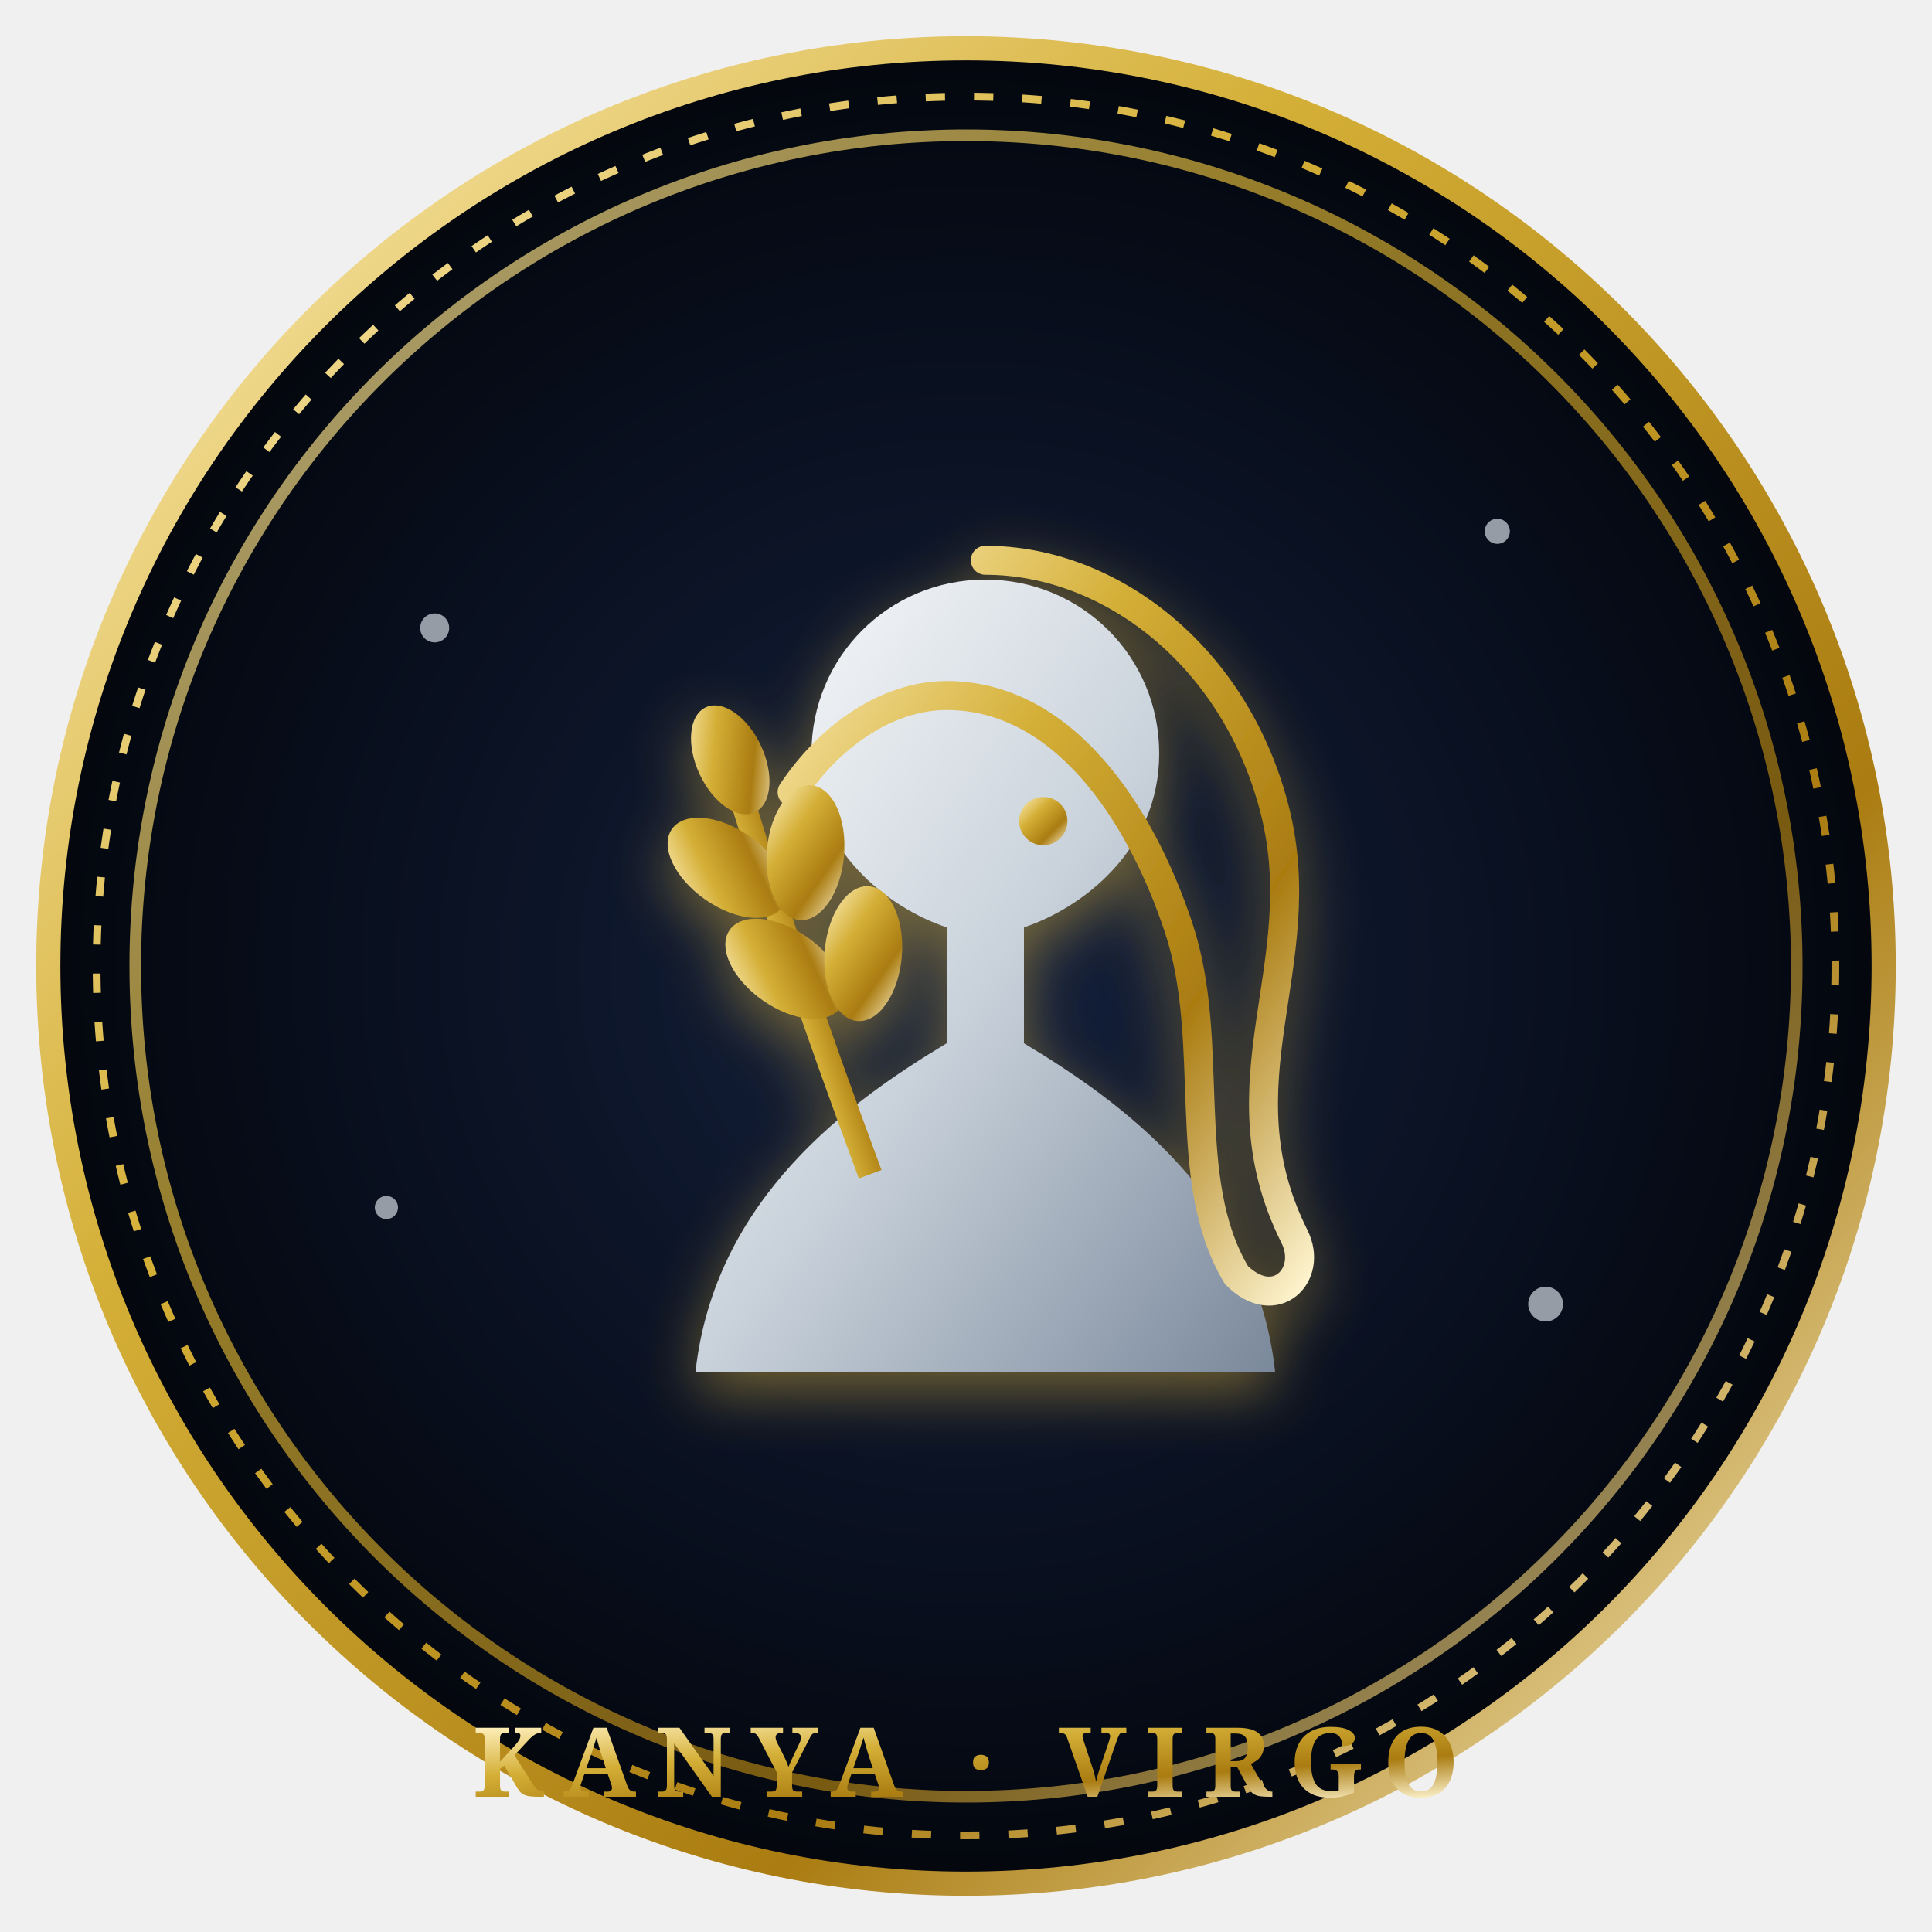
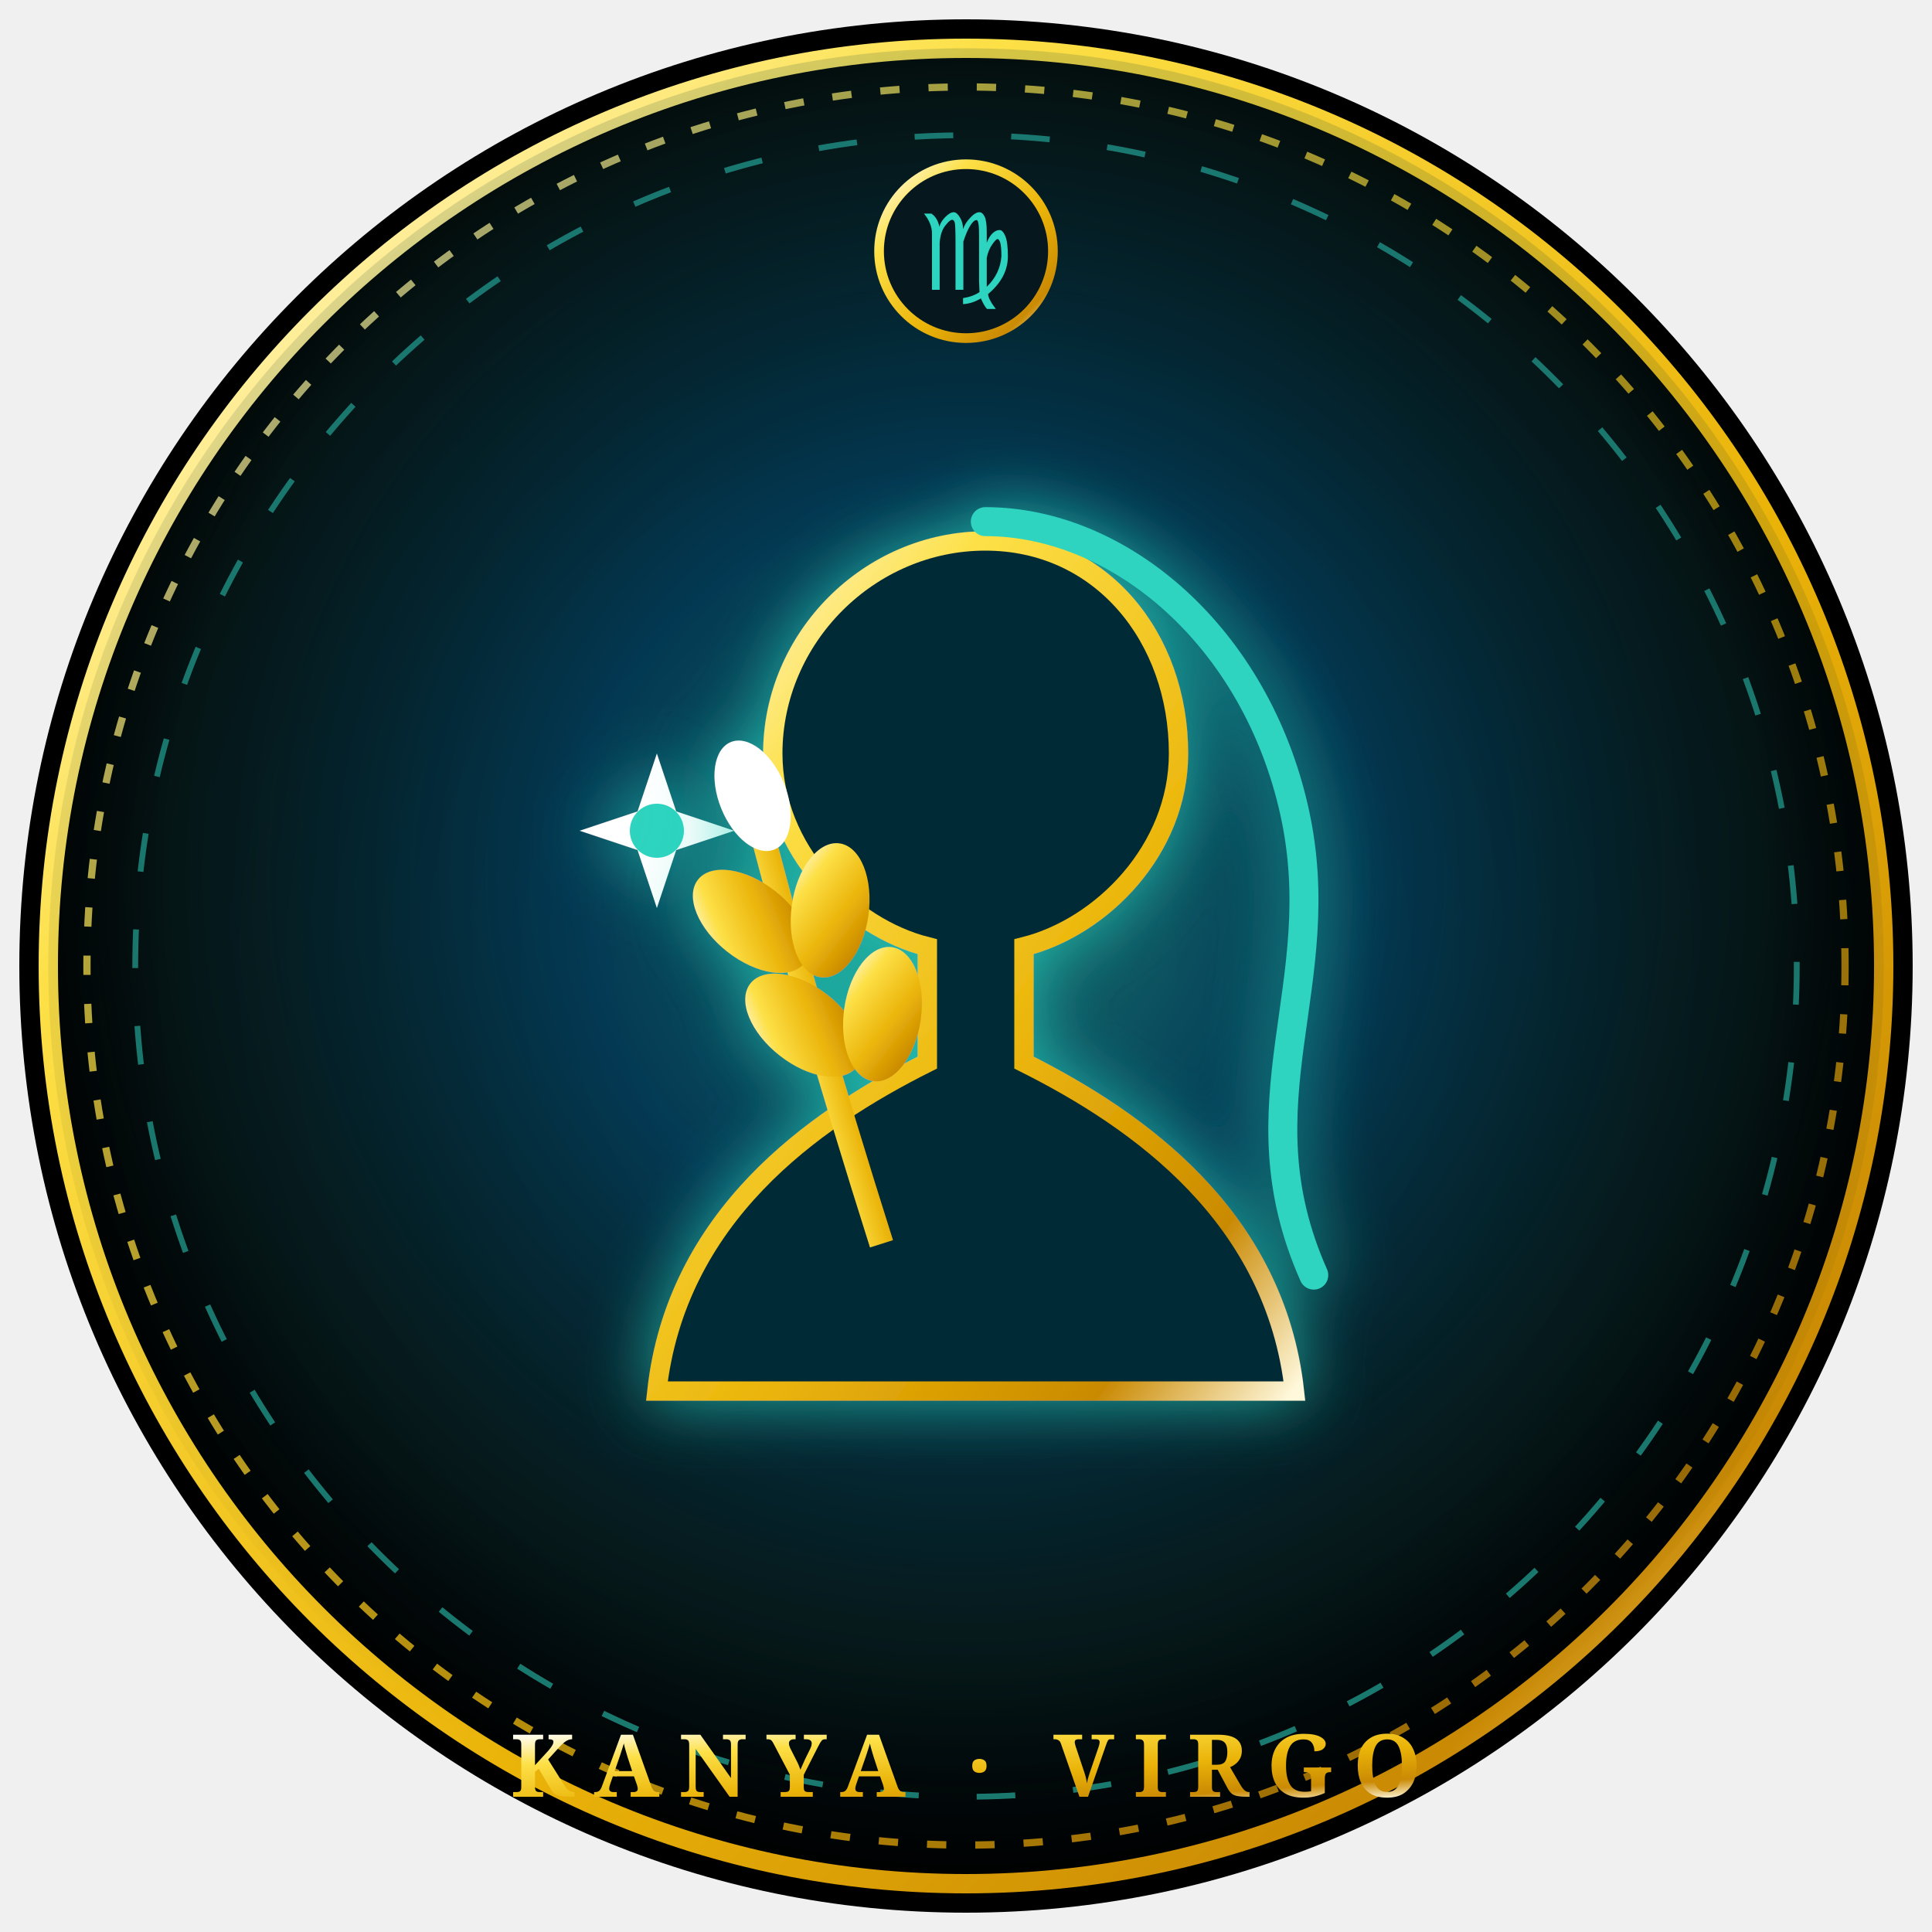
<svg xmlns="http://www.w3.org/2000/svg" viewBox="0 0 200 200" width="100%" height="100%">
  <defs>
-     <radialGradient id="bg_vi" cx="50%" cy="50%" r="50%">
-       <stop offset="0%" stop-color="#14213d" />
-       <stop offset="70%" stop-color="#080e1c" />
-       <stop offset="100%" stop-color="#03060c" />
+     <radialGradient id="bg_grad" cx="50%" cy="50%" r="50%">
+       <stop offset="0%" stop-color="#06181d" />
+       <stop offset="85%" stop-color="#010709" />
+       <stop offset="100%" stop-color="#000000" />
    </radialGradient>
-     <linearGradient id="gold_vi" x1="0%" y1="0%" x2="100%" y2="100%">
-       <stop offset="0%" stop-color="#fff0bd" />
-       <stop offset="35%" stop-color="#d4af37" />
-       <stop offset="70%" stop-color="#aa7c11" />
-       <stop offset="100%" stop-color="#fdf3cd" />
+     <linearGradient id="gold_grad" x1="0%" y1="0%" x2="100%" y2="100%">
+       <stop offset="0%" stop-color="#ffffff" />
+       <stop offset="25%" stop-color="#fde047" />
+       <stop offset="60%" stop-color="#eab308" />
+       <stop offset="85%" stop-color="#ca8a04" />
+       <stop offset="100%" stop-color="#fff8db" />
    </linearGradient>
-     <linearGradient id="silver_vi" x1="0%" y1="0%" x2="100%" y2="100%">
-       <stop offset="0%" stop-color="#ffffff" />
-       <stop offset="50%" stop-color="#c9d2db" />
-       <stop offset="100%" stop-color="#7a889b" />
-     </linearGradient>
-     <filter id="glow_vi" x="-20%" y="-20%" width="140%" height="140%">
-       <feDropShadow dx="0" dy="2" stdDeviation="3" flood-color="#f0c242" flood-opacity="0.45" />
+     <filter id="glow" x="-30%" y="-30%" width="160%" height="160%">
+       <feGaussianBlur stdDeviation="2.5" result="blur" />
+       <feDropShadow dx="0" dy="0" stdDeviation="3.5" flood-color="#2dd4bf" flood-opacity="0.75" />
    </filter>
  </defs>
-   <circle cx="100" cy="100" r="96" fill="url(#bg_vi)" />
-   <g fill="#e2e8f0" opacity="0.65">
-     <circle cx="45" cy="65" r="1.5" />
-     <circle cx="155" cy="55" r="1.3" />
-     <circle cx="160" cy="135" r="1.8" />
-     <circle cx="40" cy="125" r="1.2" />
+   <circle cx="100" cy="100" r="98" fill="url(#bg_grad)" />
+   <circle cx="100" cy="100" r="95" fill="none" stroke="url(#gold_grad)" stroke-width="2" />
+   <circle cx="100" cy="100" r="91" fill="none" stroke="url(#gold_grad)" stroke-width="0.75" stroke-dasharray="2,3" opacity="0.8" />
+   <circle cx="100" cy="100" r="86" fill="none" stroke="#2dd4bf" stroke-width="0.6" stroke-dasharray="4,6" opacity="0.6" />
+   <radialGradient id="vi_neb" cx="50%" cy="45%" r="55%">
+     <stop offset="0%" stop-color="#2dd4bf" stop-opacity="0.5" />
+     <stop offset="40%" stop-color="#0284c7" stop-opacity="0.35" />
+     <stop offset="80%" stop-color="#134e4a" stop-opacity="0.2" />
+     <stop offset="100%" stop-color="#010709" stop-opacity="0" />
+   </radialGradient>
+   <circle cx="100" cy="100" r="95" fill="url(#vi_neb)" />
+   <g transform="translate(68, 86)" filter="url(#glow)">
+     <polygon points="0,-8 2,-2 8,0 2,2 0,8 -2,2 -8,0 -2,-2" fill="#fff" />
+     <circle cx="0" cy="0" r="2.8" fill="#2dd4bf" />
  </g>
-   <circle cx="100" cy="100" r="95" fill="none" stroke="url(#gold_vi)" stroke-width="2.5" />
-   <circle cx="100" cy="100" r="90" fill="none" stroke="url(#gold_vi)" stroke-width="0.8" stroke-dasharray="2,3" />
-   <circle cx="100" cy="100" r="86" fill="none" stroke="url(#gold_vi)" stroke-width="1.2" opacity="0.7" />
-   <g filter="url(#glow_vi)">
-     <path d="M102,60 C92,60 84,68 84,78 C84,88 92,94 98,96 L98,108 C88,114 74,124 72,142 L132,142 C130,124 116,114 106,108 L106,96 C112,94 120,88 120,78 C120,68 112,60 102,60 Z" fill="url(#silver_vi)" />
-     <path d="M102,58 C115,58 128,68 132,84 C136,100 126,112 134,128 C136,132 132,136 128,132 C122,122 126,108 122,96 C118,84 110,72 98,72 C92,72 86,76 82,82" stroke="url(#gold_vi)" stroke-width="3" fill="none" stroke-linecap="round" />
-     <g transform="translate(62, 85) rotate(-25)">
-       <path d="M10,45 Q12,20 15,0" stroke="url(#gold_vi)" stroke-width="2.5" fill="none" />
-       <ellipse cx="10" cy="10" rx="4" ry="7" fill="url(#gold_vi)" transform="rotate(-30 10 10)" />
-       <ellipse cx="18" cy="12" rx="4" ry="7" fill="url(#gold_vi)" transform="rotate(30 18 12)" />
-       <ellipse cx="11" cy="22" rx="4" ry="7" fill="url(#gold_vi)" transform="rotate(-30 11 22)" />
-       <ellipse cx="19" cy="24" rx="4" ry="7" fill="url(#gold_vi)" transform="rotate(30 19 24)" />
-       <ellipse cx="15" cy="0" rx="3.5" ry="6" fill="url(#gold_vi)" />
+   <g filter="url(#glow)">
+     <path d="M102,56 C90,56 80,66 80,78 C80,88 88,96 96,98 L96,110 C84,116 70,126 68,144 L134,144 C132,126 118,116 106,110 L106,98 C114,96 122,88 122,78 C122,66 114,56 102,56 Z" fill="#042a34" stroke="url(#gold_grad)" stroke-width="2" />
+     <path d="M102,54 C116,54 130,66 134,84 C138,102 128,114 136,132" fill="none" stroke="#2dd4bf" stroke-width="3" stroke-linecap="round" />
+     <g transform="translate(64, 88) rotate(-22)">
+       <path d="M10,48 Q12,22 15,0" stroke="url(#gold_grad)" stroke-width="2.5" fill="none" />
+       <ellipse cx="10" cy="12" rx="4" ry="7" fill="url(#gold_grad)" transform="rotate(-30 10 12)" />
+       <ellipse cx="18" cy="14" rx="4" ry="7" fill="url(#gold_grad)" transform="rotate(30 18 14)" />
+       <ellipse cx="11" cy="24" rx="4" ry="7" fill="url(#gold_grad)" transform="rotate(-30 11 24)" />
+       <ellipse cx="19" cy="26" rx="4" ry="7" fill="url(#gold_grad)" transform="rotate(30 19 26)" />
+       <ellipse cx="15" cy="0" rx="3.5" ry="6" fill="#fff" />
    </g>
-     <circle cx="108" cy="85" r="2.5" fill="url(#gold_vi)" />
  </g>
-   <text x="100" y="186" text-anchor="middle" font-family="'Cinzel',serif" font-size="10" font-weight="700" fill="url(#gold_vi)" letter-spacing="2">KANYA · VIRGO</text>
+   <g transform="translate(100, 26)">
+     <circle cx="0" cy="0" r="9" fill="#06181d" stroke="url(#gold_grad)" stroke-width="1" />
+     <text x="0" y="4" text-anchor="middle" font-family="'Cinzel', serif" font-size="11" font-weight="700" fill="#2dd4bf">♍</text>
+   </g>
+   <text x="100" y="186" text-anchor="middle" font-family="'Cinzel', 'Marcellus', serif" font-size="9" font-weight="700" fill="url(#gold_grad)" letter-spacing="2">KANYA · VIRGO</text>
</svg>
